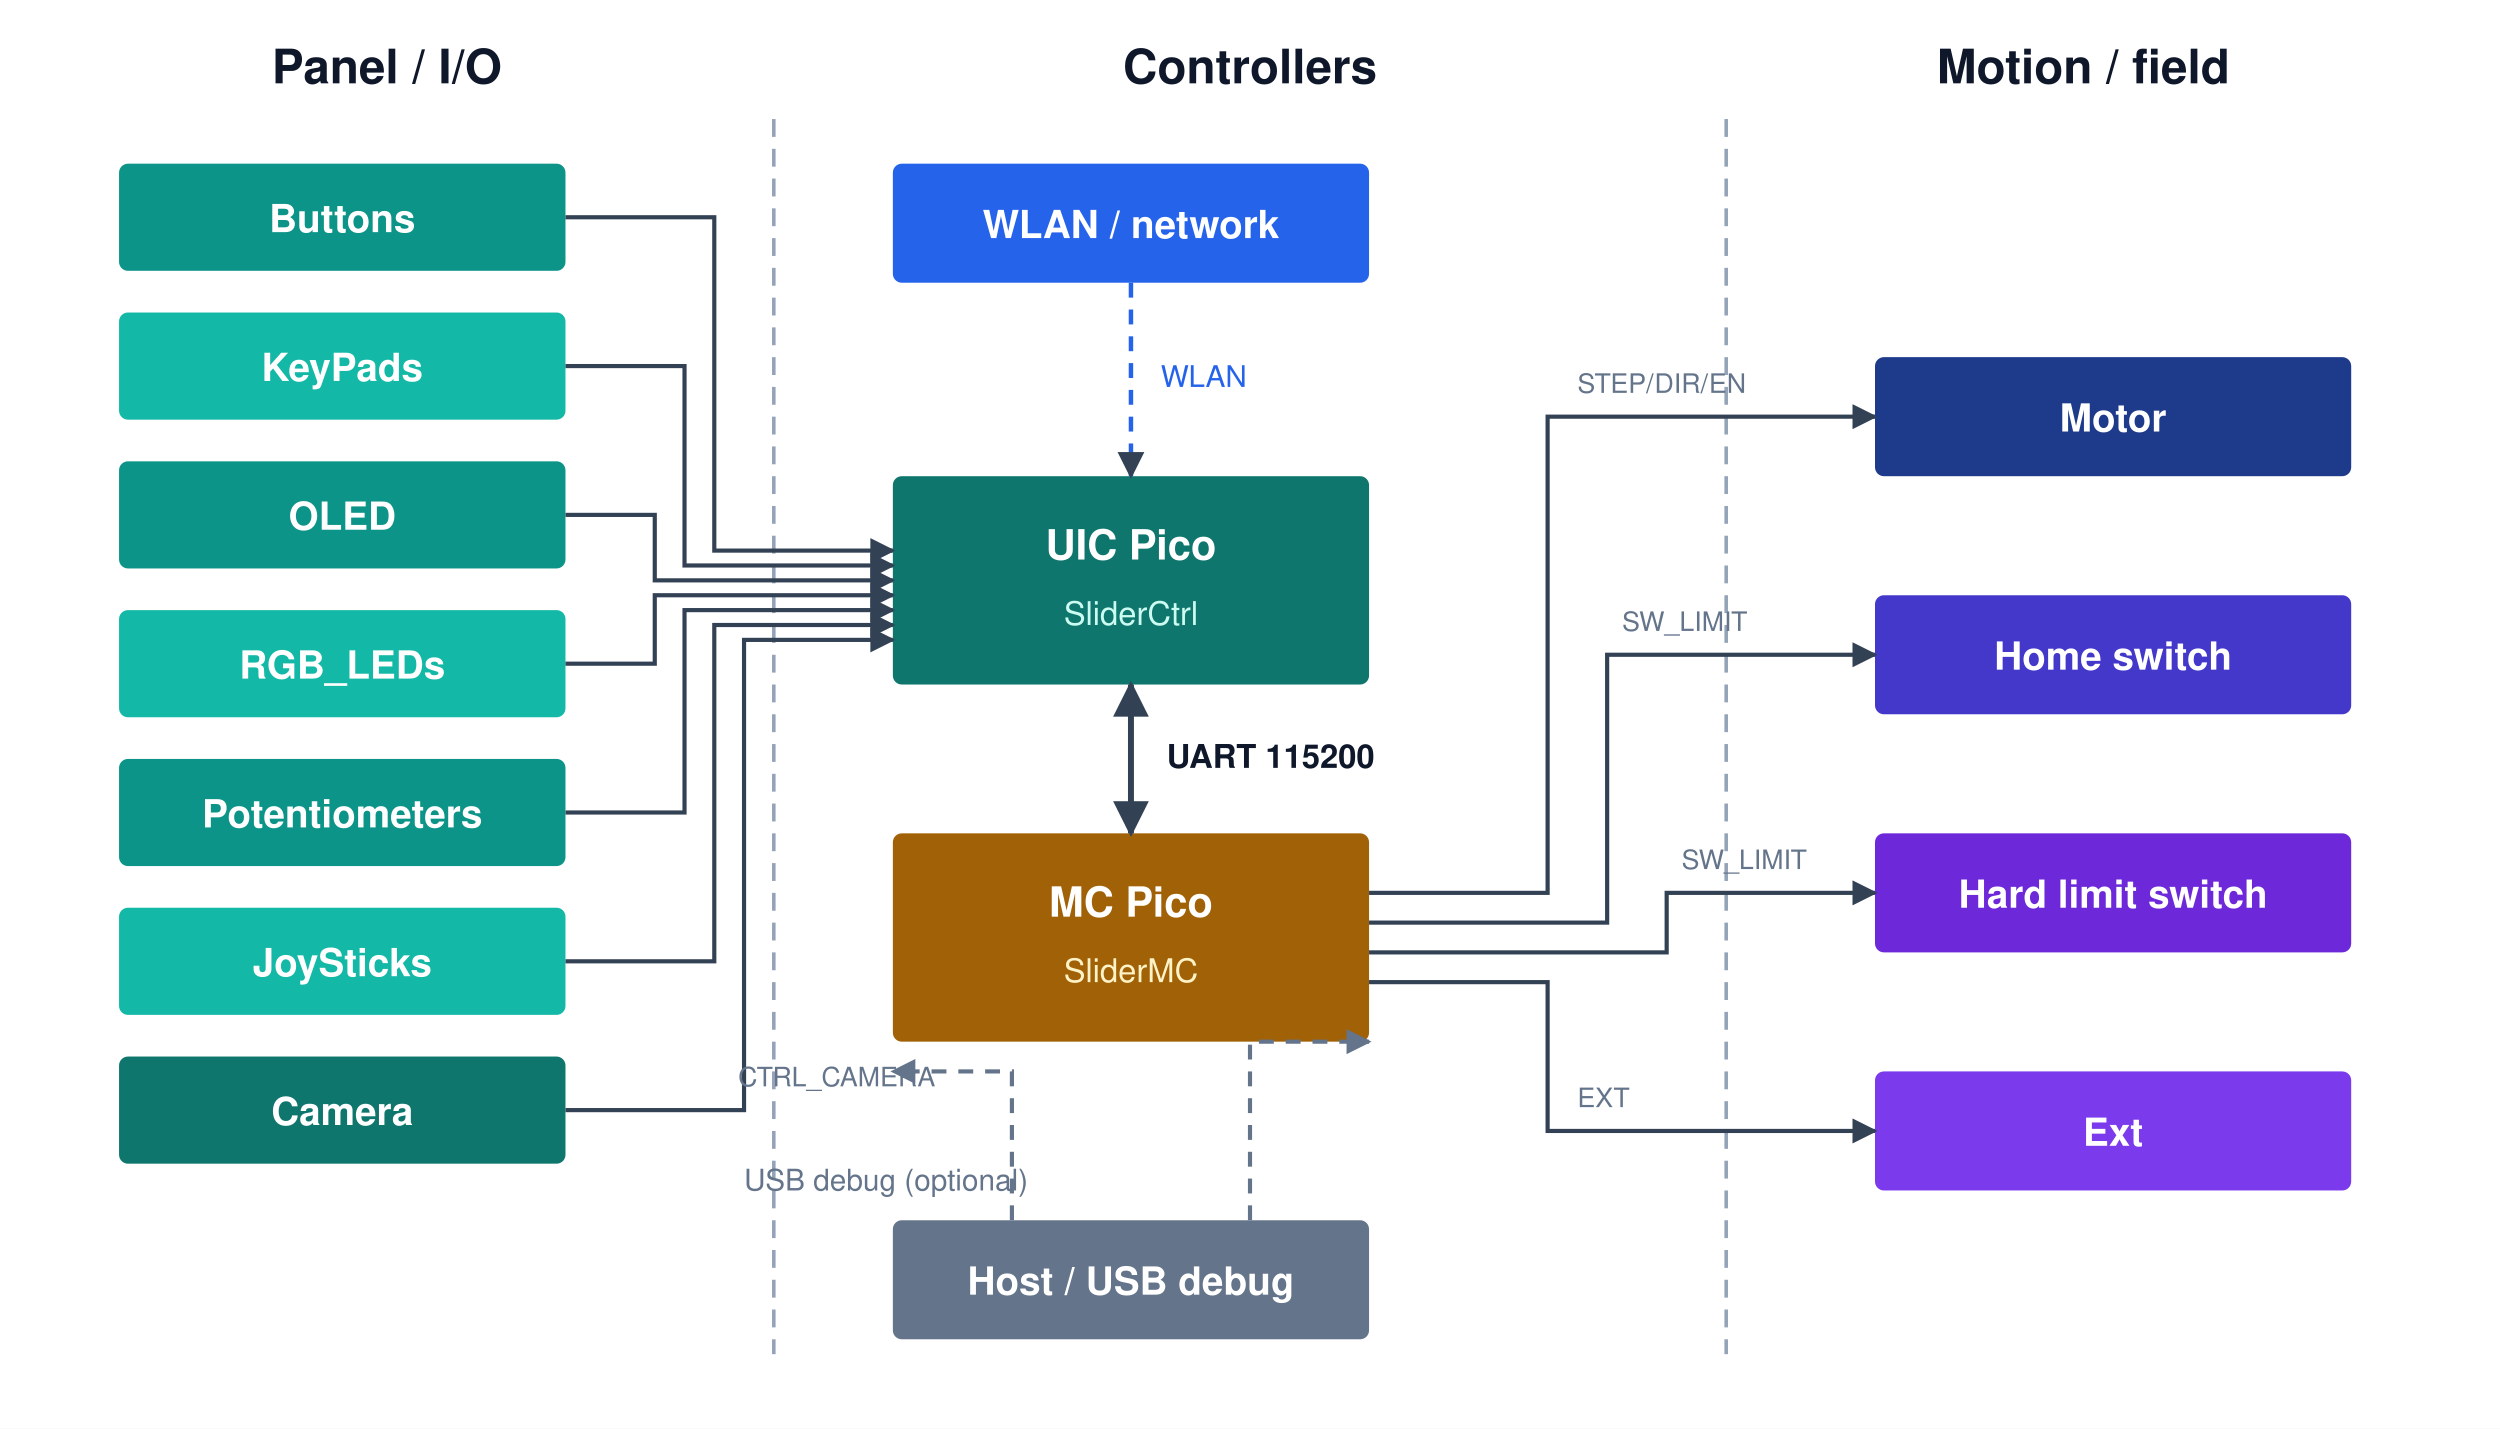
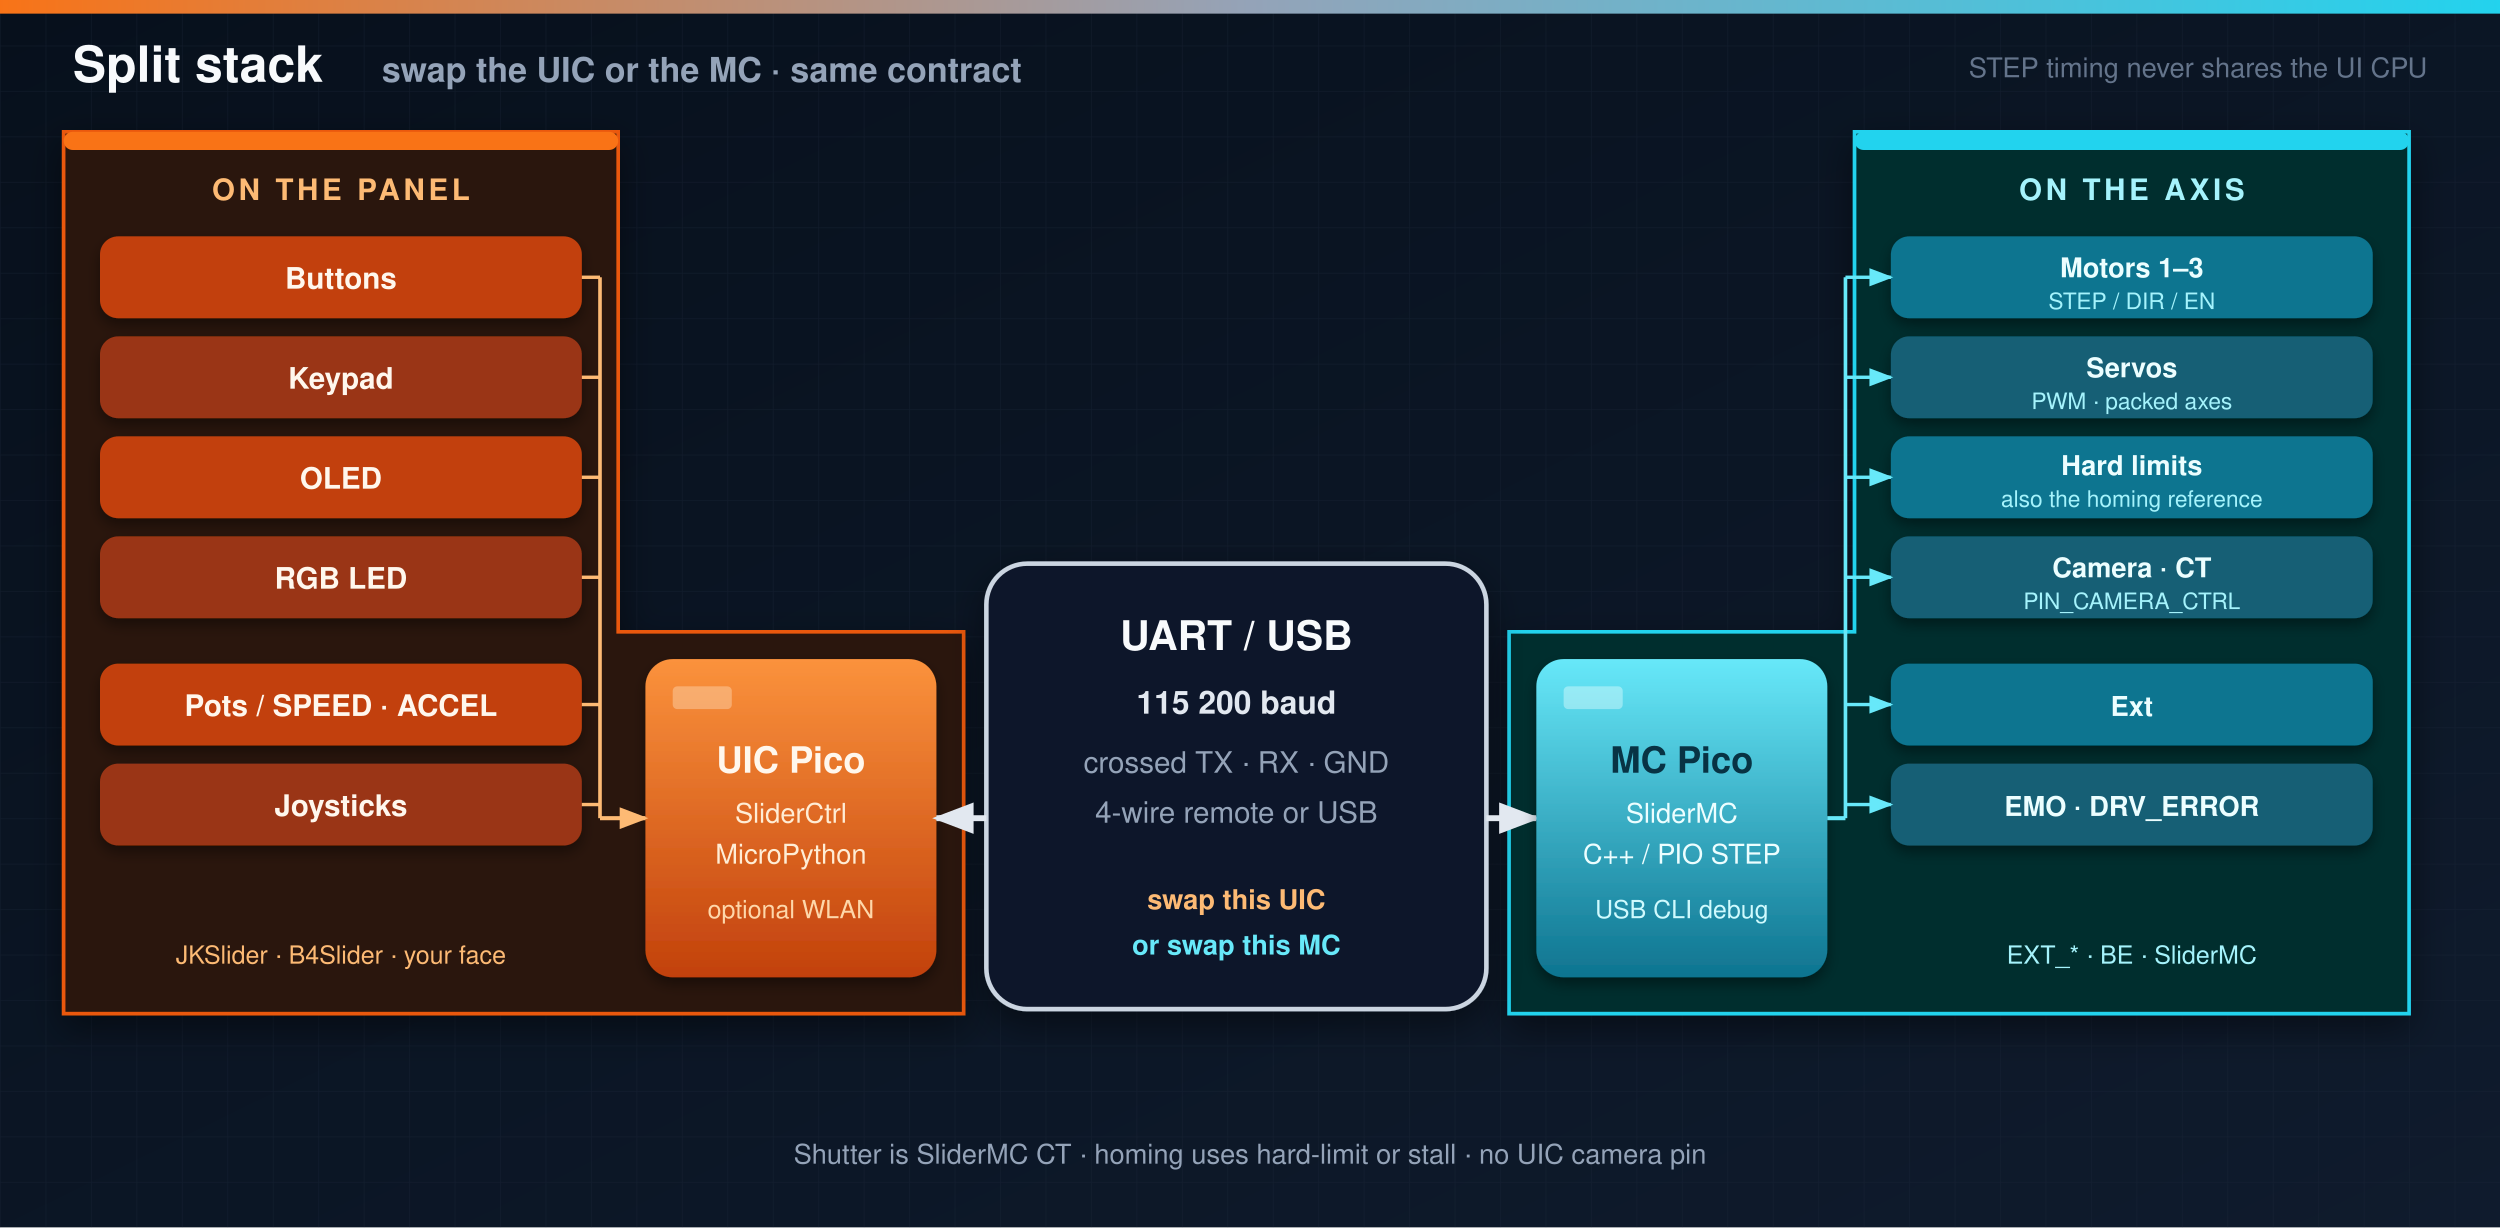
- <svg xmlns="http://www.w3.org/2000/svg" width="280mm" height="160mm" viewBox="0 0 840 480" role="img" aria-labelledby="title description">
+ <svg xmlns="http://www.w3.org/2000/svg" width="1100" height="540" viewBox="0 0 1100 540" role="img" aria-labelledby="title description">
  <defs>
-     <marker id="arrow" viewBox="0 0 10 10" refX="9" refY="5" markerWidth="6" markerHeight="6" orient="auto-start-reverse">
-       <path d="M 0 0 L 10 5 L 0 10 z" fill="#334155" />
+     <linearGradient id="bgGrad" x1="0" y1="0" x2="1" y2="1">
+       <stop offset="0" stop-color="#07101c" />
+       <stop offset="1" stop-color="#0f1b2d" />
+     </linearGradient>
+     <linearGradient id="accent" x1="0" y1="0" x2="1" y2="0">
+       <stop offset="0" stop-color="#f97316" />
+       <stop offset="0.5" stop-color="#94a3b8" />
+       <stop offset="1" stop-color="#22d3ee" />
+     </linearGradient>
+     <linearGradient id="uicChip" x1="0" y1="0" x2="0" y2="1">
+       <stop offset="0" stop-color="#fb923c" />
+       <stop offset="1" stop-color="#c2410c" />
+     </linearGradient>
+     <linearGradient id="mcChip" x1="0" y1="0" x2="0" y2="1">
+       <stop offset="0" stop-color="#67e8f9" />
+       <stop offset="1" stop-color="#0e7490" />
+     </linearGradient>
+     <pattern id="grid" width="20" height="20" patternUnits="userSpaceOnUse">
+       <path d="M 20 0 L 0 0 0 20" fill="none" stroke="#1e293b" stroke-width="0.6" />
+     </pattern>
+     <filter id="glow" x="-12%" y="-12%" width="124%" height="124%">
+       <feDropShadow dx="0" dy="6" stdDeviation="8" flood-color="#000000" flood-opacity="0.45" />
+     </filter>
+     <filter id="soft" x="-12%" y="-12%" width="124%" height="124%">
+       <feDropShadow dx="0" dy="3" stdDeviation="3" flood-color="#000000" flood-opacity="0.4" />
+     </filter>
+     <marker id="arrOrange" viewBox="0 0 10 10" refX="9" refY="5" markerWidth="7" markerHeight="7" orient="auto">
+       <path d="M 0 1.2 L 10 5 L 0 8.8 z" fill="#fdba74" />
    </marker>
-     <marker id="arrowMuted" viewBox="0 0 10 10" refX="9" refY="5" markerWidth="6" markerHeight="6" orient="auto-start-reverse">
-       <path d="M 0 0 L 10 5 L 0 10 z" fill="#64748b" />
+     <marker id="arrCyan" viewBox="0 0 10 10" refX="9" refY="5" markerWidth="7" markerHeight="7" orient="auto">
+       <path d="M 0 1.2 L 10 5 L 0 8.8 z" fill="#67e8f9" />
+     </marker>
+     <marker id="arrBoth" viewBox="0 0 10 10" refX="9" refY="5" markerWidth="7" markerHeight="7" orient="auto">
+       <path d="M 0 1.2 L 10 5 L 0 8.8 z" fill="#e2e8f0" />
    </marker>
  </defs>
-   <rect x="0" y="0" width="840" height="480" fill="#ffffff" />
-   <text x="130" y="28" text-anchor="middle" font-family="Segoe UI, Helvetica, Arial, sans-serif" font-size="16" font-weight="700" fill="#0f172a">Panel / I/O</text>
-   <text x="420" y="28" text-anchor="middle" font-family="Segoe UI, Helvetica, Arial, sans-serif" font-size="16" font-weight="700" fill="#0f172a">Controllers</text>
-   <text x="700" y="28" text-anchor="middle" font-family="Segoe UI, Helvetica, Arial, sans-serif" font-size="16" font-weight="700" fill="#0f172a">Motion / field</text>
-   <line x1="260" y1="40" x2="260" y2="455" stroke="#94a3b8" stroke-width="1.2" stroke-dasharray="6 4" />
-   <line x1="580" y1="40" x2="580" y2="455" stroke="#94a3b8" stroke-width="1.2" stroke-dasharray="6 4" />
-   <rect x="40" y="55" width="150" height="36" rx="3" fill="#0d9488" />
-   <text x="115" y="78" text-anchor="middle" font-family="Segoe UI, Helvetica, Arial, sans-serif" font-size="13" font-weight="600" fill="#ffffff">Buttons</text>
-   <rect x="40" y="105" width="150" height="36" rx="3" fill="#14b8a6" />
-   <text x="115" y="128" text-anchor="middle" font-family="Segoe UI, Helvetica, Arial, sans-serif" font-size="13" font-weight="600" fill="#ffffff">KeyPads</text>
-   <rect x="40" y="155" width="150" height="36" rx="3" fill="#0d9488" />
-   <text x="115" y="178" text-anchor="middle" font-family="Segoe UI, Helvetica, Arial, sans-serif" font-size="13" font-weight="600" fill="#ffffff">OLED</text>
-   <rect x="40" y="205" width="150" height="36" rx="3" fill="#14b8a6" />
-   <text x="115" y="228" text-anchor="middle" font-family="Segoe UI, Helvetica, Arial, sans-serif" font-size="13" font-weight="600" fill="#ffffff">RGB_LEDs</text>
-   <rect x="40" y="255" width="150" height="36" rx="3" fill="#0d9488" />
-   <text x="115" y="278" text-anchor="middle" font-family="Segoe UI, Helvetica, Arial, sans-serif" font-size="13" font-weight="600" fill="#ffffff">Potentiometers</text>
-   <rect x="40" y="305" width="150" height="36" rx="3" fill="#14b8a6" />
-   <text x="115" y="328" text-anchor="middle" font-family="Segoe UI, Helvetica, Arial, sans-serif" font-size="13" font-weight="600" fill="#ffffff">JoySticks</text>
-   <rect x="40" y="355" width="150" height="36" rx="3" fill="#0f766e" />
-   <text x="115" y="378" text-anchor="middle" font-family="Segoe UI, Helvetica, Arial, sans-serif" font-size="13" font-weight="600" fill="#ffffff">Camera</text>
-   <rect x="300" y="55" width="160" height="40" rx="3" fill="#2563eb" />
-   <text x="380" y="80" text-anchor="middle" font-family="Segoe UI, Helvetica, Arial, sans-serif" font-size="13" font-weight="600" fill="#ffffff">WLAN / network</text>
-   <rect x="300" y="160" width="160" height="70" rx="3" fill="#0f766e" />
-   <text x="380" y="188" text-anchor="middle" font-family="Segoe UI, Helvetica, Arial, sans-serif" font-size="14" font-weight="700" fill="#ffffff">UIC Pico</text>
-   <text x="380" y="210" text-anchor="middle" font-family="Segoe UI, Helvetica, Arial, sans-serif" font-size="11" fill="#ccfbf1">SliderCtrl</text>
-   <rect x="300" y="280" width="160" height="70" rx="3" fill="#a16207" />
-   <text x="380" y="308" text-anchor="middle" font-family="Segoe UI, Helvetica, Arial, sans-serif" font-size="14" font-weight="700" fill="#ffffff">MC Pico</text>
-   <text x="380" y="330" text-anchor="middle" font-family="Segoe UI, Helvetica, Arial, sans-serif" font-size="11" fill="#fef3c7">SliderMC</text>
-   <rect x="300" y="410" width="160" height="40" rx="3" fill="#64748b" />
-   <text x="380" y="435" text-anchor="middle" font-family="Segoe UI, Helvetica, Arial, sans-serif" font-size="13" font-weight="600" fill="#ffffff">Host / USB debug</text>
-   <rect x="630" y="120" width="160" height="40" rx="3" fill="#1e3a8a" />
-   <text x="710" y="145" text-anchor="middle" font-family="Segoe UI, Helvetica, Arial, sans-serif" font-size="13" font-weight="600" fill="#ffffff">Motor</text>
-   <rect x="630" y="200" width="160" height="40" rx="3" fill="#4338ca" />
-   <text x="710" y="225" text-anchor="middle" font-family="Segoe UI, Helvetica, Arial, sans-serif" font-size="13" font-weight="600" fill="#ffffff">Home switch</text>
-   <rect x="630" y="280" width="160" height="40" rx="3" fill="#6d28d9" />
-   <text x="710" y="305" text-anchor="middle" font-family="Segoe UI, Helvetica, Arial, sans-serif" font-size="13" font-weight="600" fill="#ffffff">Hard limit switch</text>
-   <rect x="630" y="360" width="160" height="40" rx="3" fill="#7c3aed" />
-   <text x="710" y="385" text-anchor="middle" font-family="Segoe UI, Helvetica, Arial, sans-serif" font-size="13" font-weight="600" fill="#ffffff">Ext</text>
-   <path d="M 190 73 H 240 V 185 H 300" fill="none" stroke="#334155" stroke-width="1.4" marker-end="url(#arrow)" />
-   <path d="M 190 123 H 230 V 190 H 300" fill="none" stroke="#334155" stroke-width="1.4" marker-end="url(#arrow)" />
-   <path d="M 190 173 H 220 V 195 H 300" fill="none" stroke="#334155" stroke-width="1.4" marker-end="url(#arrow)" />
-   <path d="M 190 223 H 220 V 200 H 300" fill="none" stroke="#334155" stroke-width="1.4" marker-end="url(#arrow)" />
-   <path d="M 190 273 H 230 V 205 H 300" fill="none" stroke="#334155" stroke-width="1.4" marker-end="url(#arrow)" />
-   <path d="M 190 323 H 240 V 210 H 300" fill="none" stroke="#334155" stroke-width="1.4" marker-end="url(#arrow)" />
-   <path d="M 190 373 H 250 V 215 H 300" fill="none" stroke="#334155" stroke-width="1.4" marker-end="url(#arrow)" />
-   <text x="248" y="365" font-family="Segoe UI, Helvetica, Arial, sans-serif" font-size="9" fill="#64748b">CTRL_CAMERA</text>
-   <path d="M 380 95 V 160" fill="none" stroke="#2563eb" stroke-width="1.5" stroke-dasharray="5 4" marker-end="url(#arrow)" />
-   <text x="390" y="130" font-family="Segoe UI, Helvetica, Arial, sans-serif" font-size="10" fill="#2563eb">WLAN</text>
-   <path d="M 380 230 V 280" fill="none" stroke="#334155" stroke-width="2" marker-start="url(#arrow)" marker-end="url(#arrow)" />
-   <text x="392" y="258" font-family="Segoe UI, Helvetica, Arial, sans-serif" font-size="11" font-weight="600" fill="#0f172a">UART 115200</text>
-   <path d="M 460 300 H 520 V 140 H 630" fill="none" stroke="#334155" stroke-width="1.4" marker-end="url(#arrow)" />
-   <text x="530" y="132" font-family="Segoe UI, Helvetica, Arial, sans-serif" font-size="9" fill="#64748b">STEP/DIR/EN</text>
-   <path d="M 460 310 H 540 V 220 H 630" fill="none" stroke="#334155" stroke-width="1.4" marker-end="url(#arrow)" />
-   <text x="545" y="212" font-family="Segoe UI, Helvetica, Arial, sans-serif" font-size="9" fill="#64748b">SW_LIMIT</text>
-   <path d="M 460 320 H 560 V 300 H 630" fill="none" stroke="#334155" stroke-width="1.4" marker-end="url(#arrow)" />
-   <text x="565" y="292" font-family="Segoe UI, Helvetica, Arial, sans-serif" font-size="9" fill="#64748b">SW_LIMIT</text>
-   <path d="M 460 330 H 520 V 380 H 630" fill="none" stroke="#334155" stroke-width="1.4" marker-end="url(#arrow)" />
-   <text x="530" y="372" font-family="Segoe UI, Helvetica, Arial, sans-serif" font-size="9" fill="#64748b">EXT</text>
-   <path d="M 340 410 V 360 H 300" fill="none" stroke="#64748b" stroke-width="1.4" stroke-dasharray="5 4" marker-end="url(#arrowMuted)" />
-   <path d="M 420 410 V 350 H 460" fill="none" stroke="#64748b" stroke-width="1.4" stroke-dasharray="5 4" marker-end="url(#arrowMuted)" />
-   <text x="250" y="400" font-family="Segoe UI, Helvetica, Arial, sans-serif" font-size="10" fill="#64748b">USB debug (optional)</text>
+   <rect width="1100" height="540" fill="url(#bgGrad)" />
+   <rect width="1100" height="540" fill="url(#grid)" opacity="0.4" />
+   <rect x="0" y="0" width="1100" height="6" fill="url(#accent)" />
+   <text x="32" y="36" font-family="Segoe UI, Helvetica, Arial, sans-serif" font-size="22" font-weight="800" fill="#f8fafc">Split stack</text>
+   <text x="168" y="36" font-family="Segoe UI, Helvetica, Arial, sans-serif" font-size="15" font-weight="600" fill="#94a3b8">swap the UIC or the MC  ·  same contract</text>
+   <text x="1068" y="34" text-anchor="end" font-family="Segoe UI, Helvetica, Arial, sans-serif" font-size="12" fill="#64748b">STEP timing never shares the UI CPU</text>
+   <g filter="url(#glow)">
+     <path d="M 28 58              h 244              v 220              h 152              v 168              h -396              z" fill="#2a1408" stroke="#ea580c" stroke-width="1.6" />
+   </g>
+   <rect x="28" y="58" width="244" height="8" rx="4" fill="#f97316" />
+   <text x="150" y="88" text-anchor="middle" font-family="Segoe UI, Helvetica, Arial, sans-serif" font-size="13" font-weight="700" letter-spacing="1.6" fill="#fdba74">ON THE PANEL</text>
+   <g filter="url(#glow)">
+     <path d="M 816 58              h 244              v 388              h -396              v -168              h 152              z" fill="#042f2e" stroke="#22d3ee" stroke-width="1.6" />
+   </g>
+   <rect x="816" y="58" width="244" height="8" rx="4" fill="#22d3ee" />
+   <text x="938" y="88" text-anchor="middle" font-family="Segoe UI, Helvetica, Arial, sans-serif" font-size="13" font-weight="700" letter-spacing="1.6" fill="#a5f3fc">ON THE AXIS</text>
+   <g font-family="Segoe UI, Helvetica, Arial, sans-serif" font-size="13" font-weight="600" fill="#fff7ed">
+     <g filter="url(#soft)">
+       <rect x="44" y="104" width="212" height="36" rx="8" fill="#c2410c" />
+       <rect x="44" y="148" width="212" height="36" rx="8" fill="#9a3412" />
+       <rect x="44" y="192" width="212" height="36" rx="8" fill="#c2410c" />
+       <rect x="44" y="236" width="212" height="36" rx="8" fill="#9a3412" />
+       <rect x="44" y="292" width="212" height="36" rx="8" fill="#c2410c" />
+       <rect x="44" y="336" width="212" height="36" rx="8" fill="#9a3412" />
+     </g>
+     <text x="150" y="127" text-anchor="middle">Buttons</text>
+     <text x="150" y="171" text-anchor="middle">Keypad</text>
+     <text x="150" y="215" text-anchor="middle">OLED</text>
+     <text x="150" y="259" text-anchor="middle">RGB LED</text>
+     <text x="150" y="315" text-anchor="middle">Pots / SPEED · ACCEL</text>
+     <text x="150" y="359" text-anchor="middle">Joysticks</text>
+   </g>
+   <text x="150" y="424" text-anchor="middle" font-family="Segoe UI, Helvetica, Arial, sans-serif" font-size="11" fill="#fdba74">JKSlider  ·  B4Slider  ·  your face</text>
+   <g filter="url(#soft)">
+     <rect x="284" y="290" width="128" height="140" rx="12" fill="url(#uicChip)" />
+     <rect x="296" y="302" width="26" height="10" rx="2" fill="#ffedd5" opacity="0.35" />
+   </g>
+   <text x="348" y="340" text-anchor="middle" font-family="Segoe UI, Helvetica, Arial, sans-serif" font-size="16" font-weight="800" fill="#fff7ed">UIC Pico</text>
+   <text x="348" y="362" text-anchor="middle" font-family="Segoe UI, Helvetica, Arial, sans-serif" font-size="12" fill="#ffedd5">SliderCtrl</text>
+   <text x="348" y="380" text-anchor="middle" font-family="Segoe UI, Helvetica, Arial, sans-serif" font-size="12" fill="#ffedd5">MicroPython</text>
+   <text x="348" y="404" text-anchor="middle" font-family="Segoe UI, Helvetica, Arial, sans-serif" font-size="11" fill="#fed7aa">optional WLAN</text>
+   <g filter="url(#glow)">
+     <rect x="434" y="248" width="220" height="196" rx="18" fill="#0f172a" stroke="#cbd5e1" stroke-width="2" />
+   </g>
+   <text x="544" y="286" text-anchor="middle" font-family="Segoe UI, Helvetica, Arial, sans-serif" font-size="18" font-weight="800" fill="#f8fafc">UART / USB</text>
+   <text x="544" y="314" text-anchor="middle" font-family="Segoe UI, Helvetica, Arial, sans-serif" font-size="14" font-weight="600" fill="#e2e8f0">115 200 baud</text>
+   <text x="544" y="340" text-anchor="middle" font-family="Segoe UI, Helvetica, Arial, sans-serif" font-size="13" fill="#94a3b8">crossed TX · RX · GND</text>
+   <text x="544" y="362" text-anchor="middle" font-family="Segoe UI, Helvetica, Arial, sans-serif" font-size="13" fill="#94a3b8">4-wire remote or USB</text>
+   <line x1="434" y1="360" x2="412" y2="360" stroke="#e2e8f0" stroke-width="2.6" marker-end="url(#arrBoth)" />
+   <line x1="654" y1="360" x2="676" y2="360" stroke="#e2e8f0" stroke-width="2.6" marker-end="url(#arrBoth)" />
+   <text x="544" y="400" text-anchor="middle" font-family="Segoe UI, Helvetica, Arial, sans-serif" font-size="12" font-weight="700" fill="#fdba74">swap this UIC</text>
+   <text x="544" y="420" text-anchor="middle" font-family="Segoe UI, Helvetica, Arial, sans-serif" font-size="12" font-weight="700" fill="#67e8f9">or swap this MC</text>
+   <g filter="url(#soft)">
+     <rect x="676" y="290" width="128" height="140" rx="12" fill="url(#mcChip)" />
+     <rect x="688" y="302" width="26" height="10" rx="2" fill="#ecfeff" opacity="0.4" />
+   </g>
+   <text x="740" y="340" text-anchor="middle" font-family="Segoe UI, Helvetica, Arial, sans-serif" font-size="16" font-weight="800" fill="#083344">MC Pico</text>
+   <text x="740" y="362" text-anchor="middle" font-family="Segoe UI, Helvetica, Arial, sans-serif" font-size="12" fill="#ecfeff">SliderMC</text>
+   <text x="740" y="380" text-anchor="middle" font-family="Segoe UI, Helvetica, Arial, sans-serif" font-size="12" fill="#ecfeff">C++ / PIO STEP</text>
+   <text x="740" y="404" text-anchor="middle" font-family="Segoe UI, Helvetica, Arial, sans-serif" font-size="11" fill="#cffafe">USB CLI debug</text>
+   <g font-family="Segoe UI, Helvetica, Arial, sans-serif" font-size="12" font-weight="600" fill="#ecfeff">
+     <g filter="url(#soft)">
+       <rect x="832" y="104" width="212" height="36" rx="8" fill="#0e7490" />
+       <rect x="832" y="148" width="212" height="36" rx="8" fill="#155e75" />
+       <rect x="832" y="192" width="212" height="36" rx="8" fill="#0e7490" />
+       <rect x="832" y="236" width="212" height="36" rx="8" fill="#155e75" />
+       <rect x="832" y="292" width="212" height="36" rx="8" fill="#0e7490" />
+       <rect x="832" y="336" width="212" height="36" rx="8" fill="#155e75" />
+     </g>
+     <text x="938" y="122" text-anchor="middle">Motors 1–3</text>
+     <text x="938" y="136" text-anchor="middle" font-size="10" font-weight="500" fill="#a5f3fc">STEP / DIR / EN</text>
+     <text x="938" y="166" text-anchor="middle">Servos</text>
+     <text x="938" y="180" text-anchor="middle" font-size="10" font-weight="500" fill="#a5f3fc">PWM · packed axes</text>
+     <text x="938" y="209" text-anchor="middle">Hard limits</text>
+     <text x="938" y="223" text-anchor="middle" font-size="10" font-weight="500" fill="#a5f3fc">also the homing reference</text>
+     <text x="938" y="254" text-anchor="middle">Camera · CT</text>
+     <text x="938" y="268" text-anchor="middle" font-size="10" font-weight="500" fill="#a5f3fc">PIN_CAMERA_CTRL</text>
+     <text x="938" y="315" text-anchor="middle">Ext</text>
+     <text x="938" y="359" text-anchor="middle">EMO · DRV_ERROR</text>
+   </g>
+   <text x="938" y="424" text-anchor="middle" font-family="Segoe UI, Helvetica, Arial, sans-serif" font-size="11" fill="#a5f3fc">EXT_*  ·  BE  ·  SliderMC</text>
+   <path d="M 256 122 H 264" fill="none" stroke="#fdba74" stroke-width="1.5" />
+   <path d="M 256 166 H 264" fill="none" stroke="#fdba74" stroke-width="1.5" />
+   <path d="M 256 210 H 264" fill="none" stroke="#fdba74" stroke-width="1.5" />
+   <path d="M 256 254 H 264" fill="none" stroke="#fdba74" stroke-width="1.5" />
+   <path d="M 256 310 H 264" fill="none" stroke="#fdba74" stroke-width="1.5" />
+   <path d="M 256 354 H 264" fill="none" stroke="#fdba74" stroke-width="1.5" />
+   <path d="M 264 122 V 360" fill="none" stroke="#fdba74" stroke-width="1.6" />
+   <path d="M 264 360 H 284" fill="none" stroke="#fdba74" stroke-width="1.8" marker-end="url(#arrOrange)" />
+   <path d="M 804 360 H 812" fill="none" stroke="#67e8f9" stroke-width="1.8" />
+   <path d="M 812 122 V 360" fill="none" stroke="#67e8f9" stroke-width="1.6" />
+   <path d="M 812 122 H 832" fill="none" stroke="#67e8f9" stroke-width="1.5" marker-end="url(#arrCyan)" />
+   <path d="M 812 166 H 832" fill="none" stroke="#67e8f9" stroke-width="1.5" marker-end="url(#arrCyan)" />
+   <path d="M 812 210 H 832" fill="none" stroke="#67e8f9" stroke-width="1.5" marker-end="url(#arrCyan)" />
+   <path d="M 812 254 H 832" fill="none" stroke="#67e8f9" stroke-width="1.5" marker-end="url(#arrCyan)" />
+   <path d="M 812 310 H 832" fill="none" stroke="#67e8f9" stroke-width="1.5" marker-end="url(#arrCyan)" />
+   <path d="M 812 354 H 832" fill="none" stroke="#67e8f9" stroke-width="1.5" marker-end="url(#arrCyan)" />
+   <text x="550" y="512" text-anchor="middle" font-family="Segoe UI, Helvetica, Arial, sans-serif" font-size="12" fill="#94a3b8">Shutter is SliderMC CT  ·  homing uses hard-limit or stall  ·  no UIC camera pin</text>
</svg>
